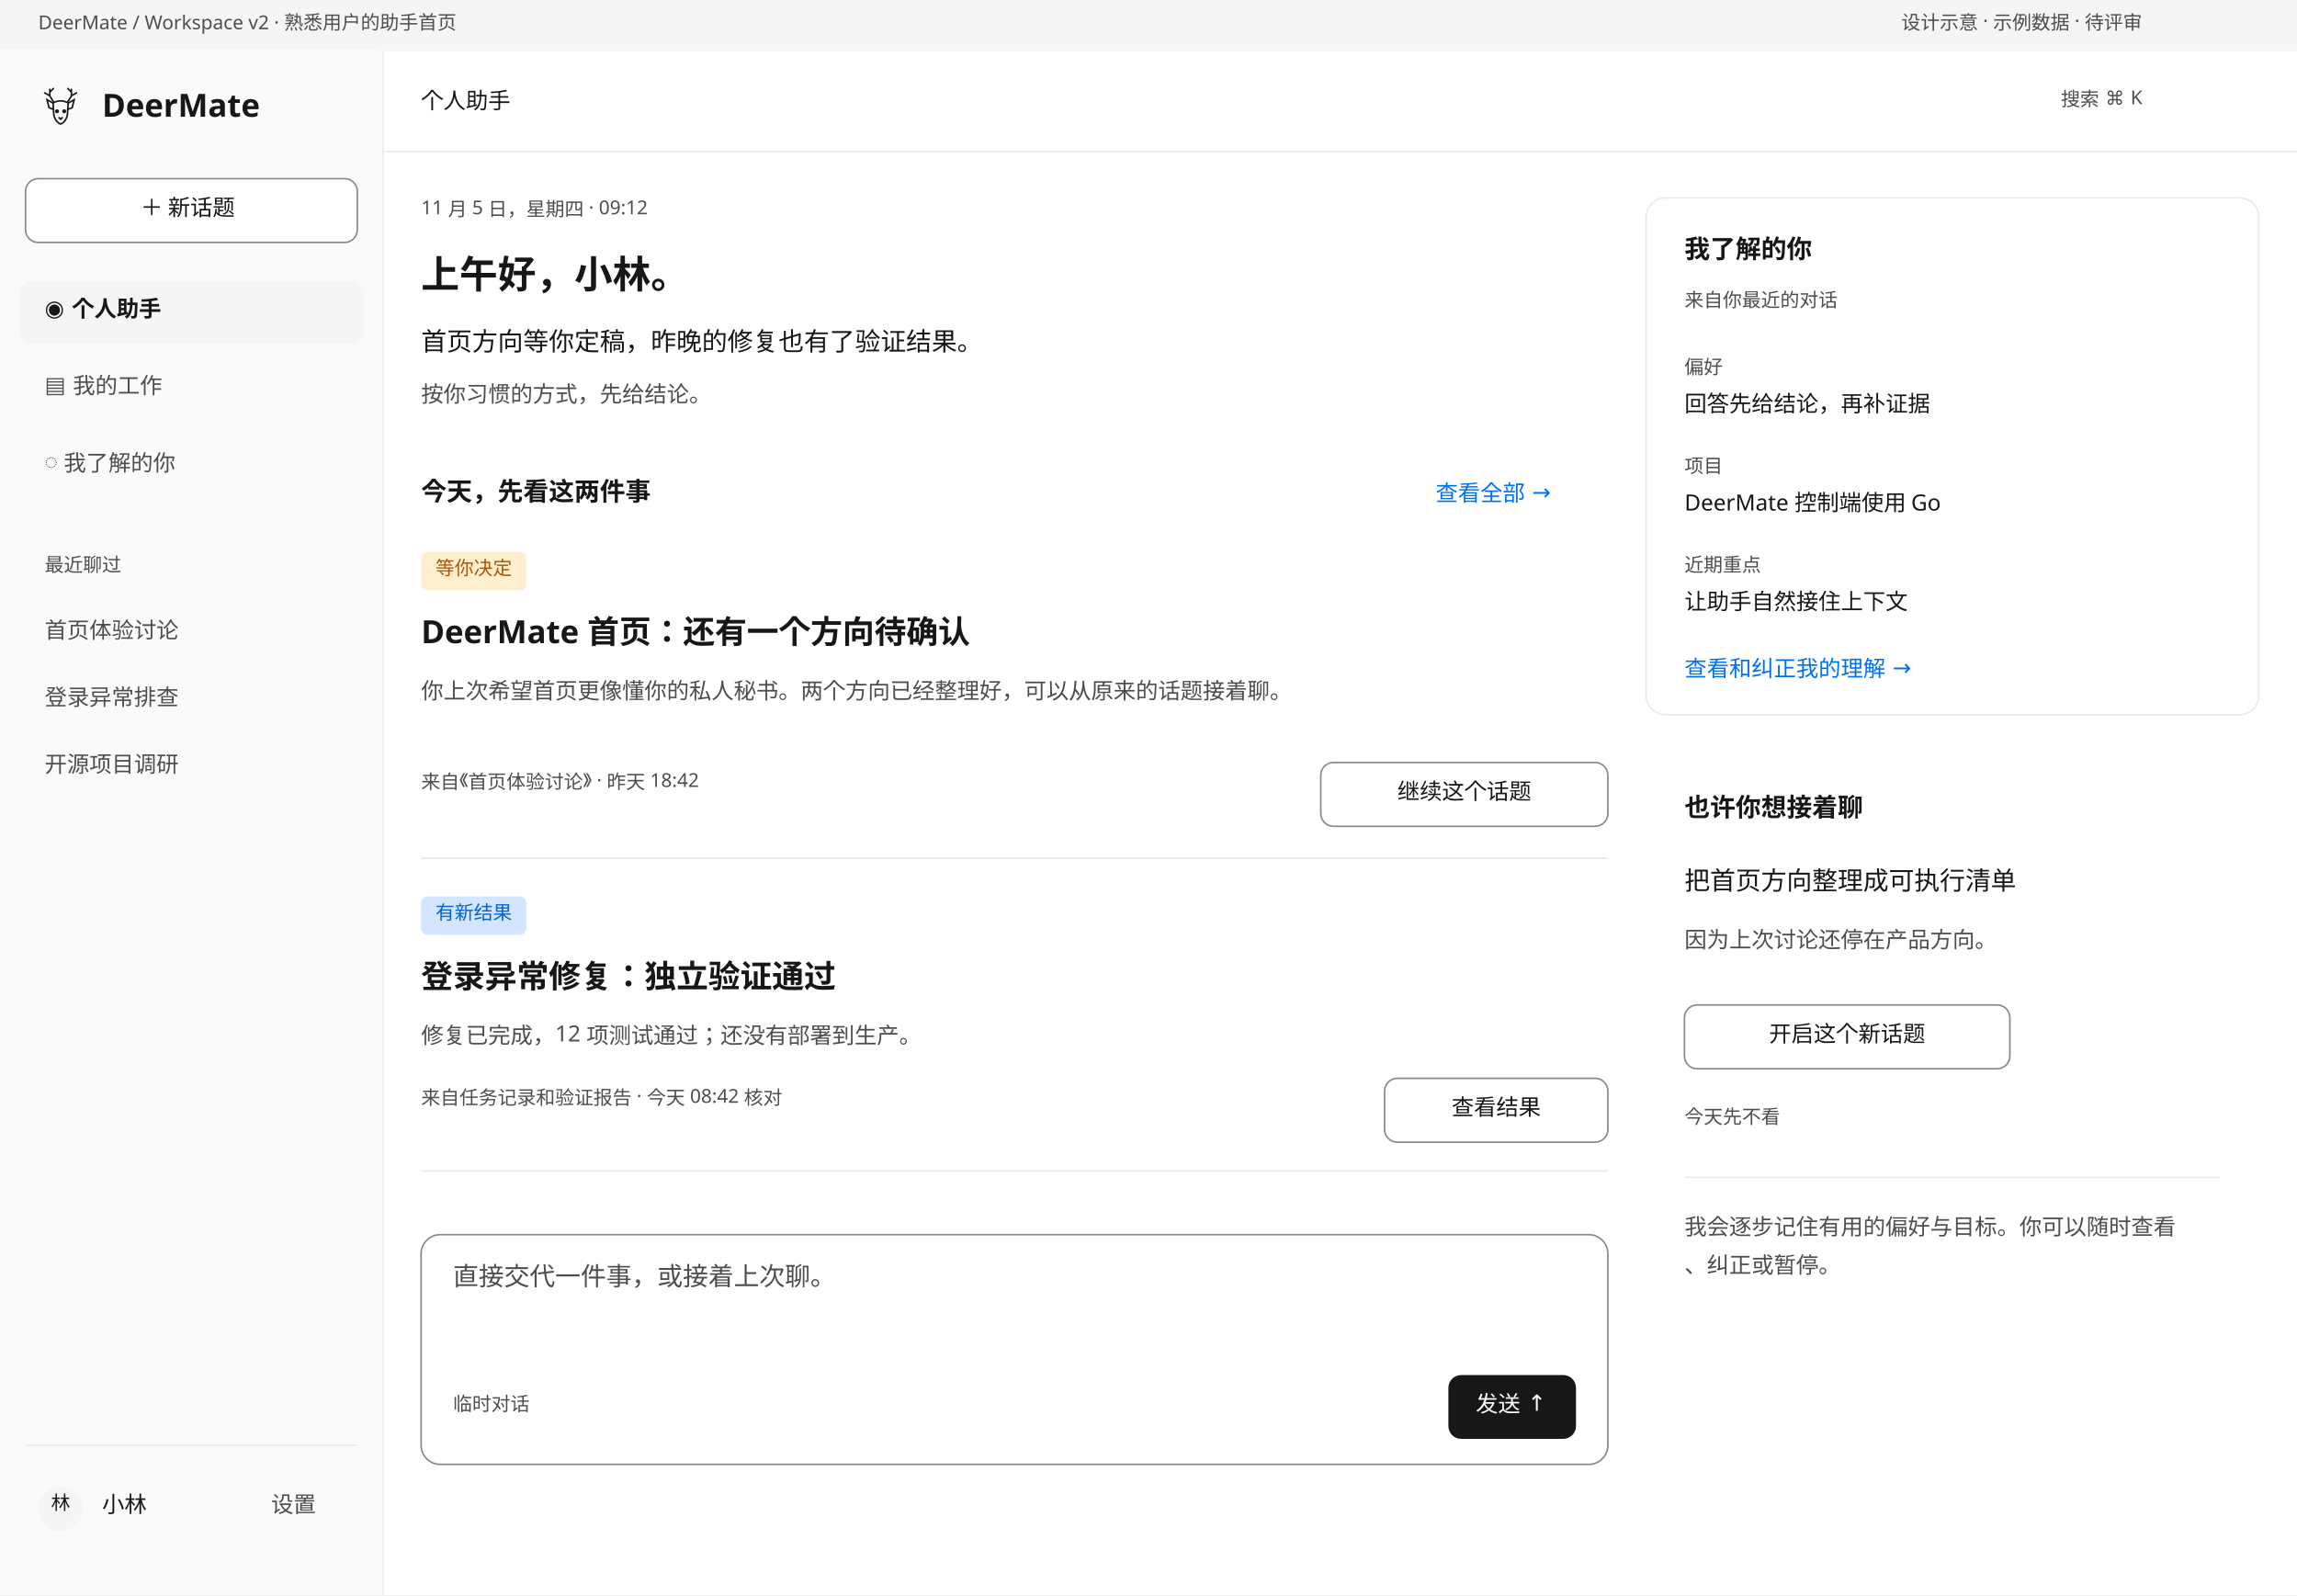
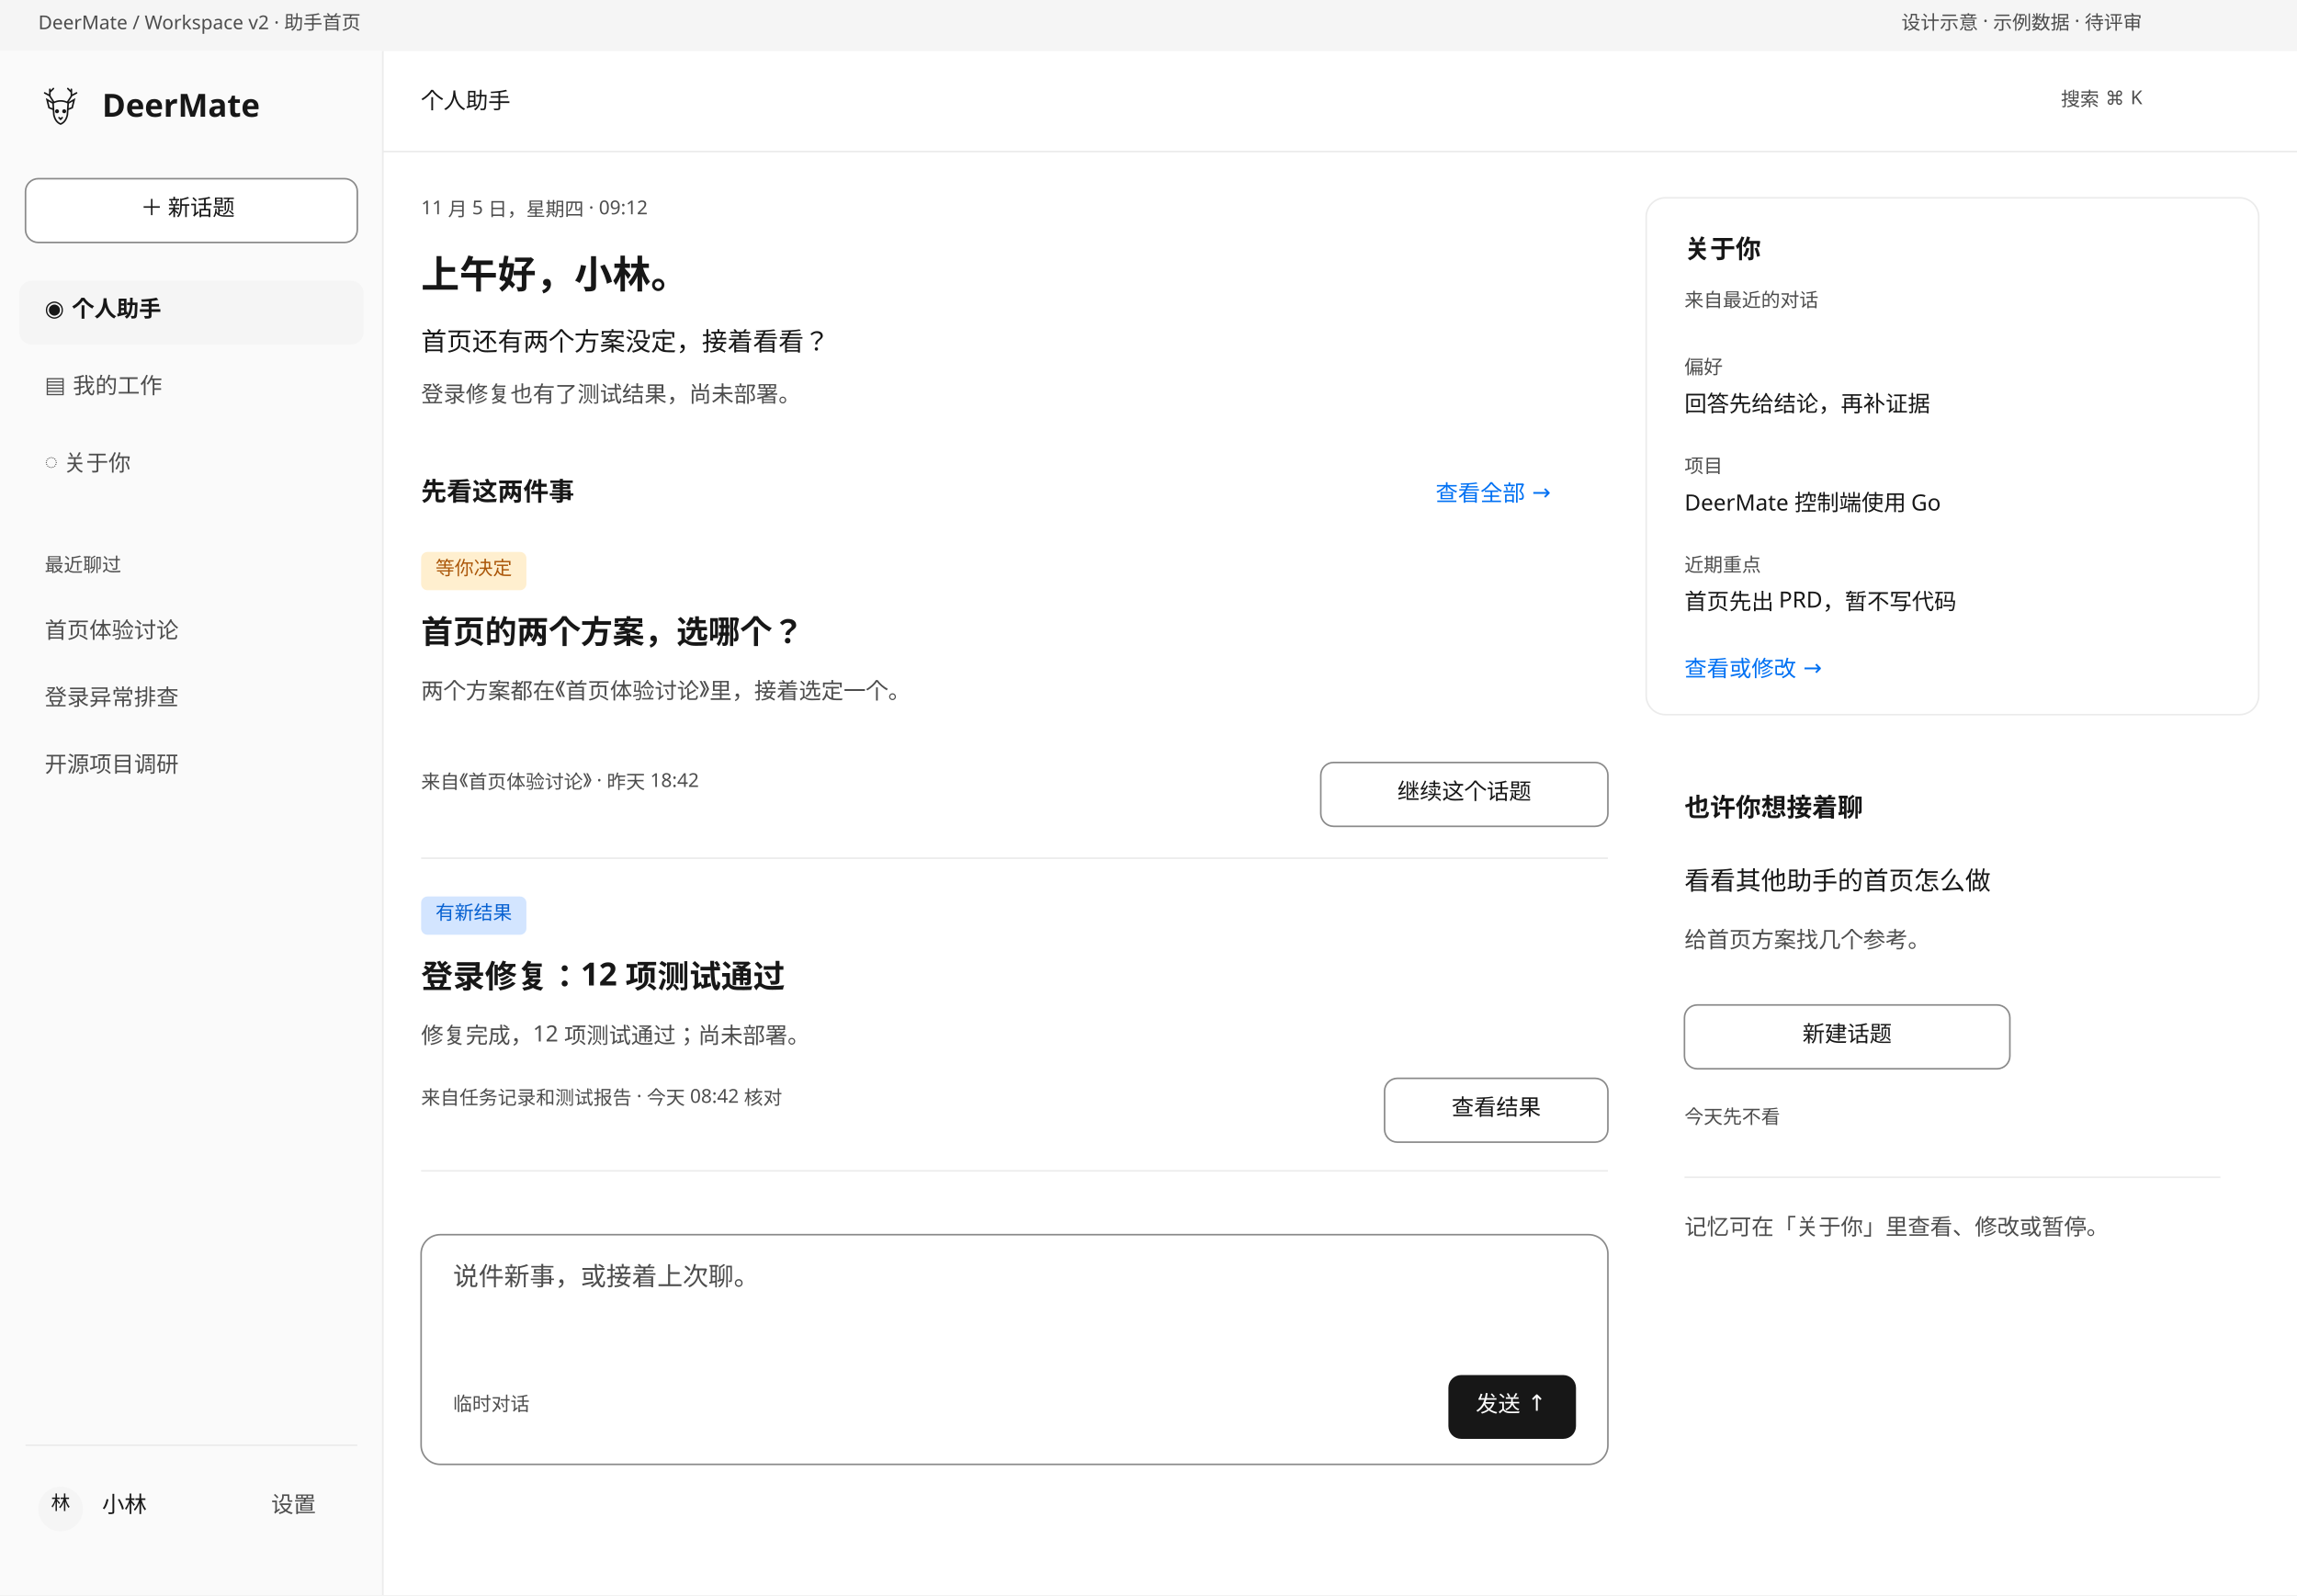
<svg xmlns="http://www.w3.org/2000/svg" width="1440" height="1000" viewBox="0 0 1440 1000" role="img">
  <rect x="0" y="0" width="1440" height="1000" rx="0" fill="#ffffff" />
  <rect x="0" y="0" width="1440" height="32" rx="0" fill="#f5f5f5" />
-   <text x="24" y="18.32" font-family="Arial Unicode MS, PingFang SC, system-ui, sans-serif" font-size="12" font-weight="400" fill="#4d4d4d">DeerMate / Workspace v2  ·  熟悉用户的助手首页</text>
+   <text x="24" y="18.32" font-family="Arial Unicode MS, PingFang SC, system-ui, sans-serif" font-size="12" font-weight="400" fill="#4d4d4d">DeerMate / Workspace v2  ·  助手首页</text>
  <text x="1192" y="18.32" font-family="Arial Unicode MS, PingFang SC, system-ui, sans-serif" font-size="12" font-weight="400" fill="#4d4d4d">设计示意 · 示例数据 · 待评审</text>
  <rect x="0" y="32" width="240" height="968" rx="0" fill="#fafafa" />
  <path d="M240 32 L240 1000" fill="none" stroke="#ebebeb" />
  <g transform="translate(22 51) scale(0.25)" fill="none" stroke="#171717" stroke-width="4" stroke-linecap="round">
    <path d="M46 51 37 37 37 20M37 36 24 29M37 27 46 18M82 51 91 37 91 20M91 36 104 29M91 27 82 18" />
    <path d="M44 54 30 46 35 66 45 70M84 54 98 46 93 66 83 70M45 54Q64 44 83 54L81 84Q77 102 64 107Q51 102 47 84Z" />
    <circle cx="55" cy="75" r="3" fill="#171717" />
    <circle cx="73" cy="75" r="3" fill="#171717" />
    <path d="M60 91 64 95 68 91" />
  </g>
  <text x="64" y="73.2" font-family="Arial Unicode MS, PingFang SC, system-ui, sans-serif" font-size="20" font-weight="600" fill="#171717">DeerMate</text>
  <rect x="16" y="112" width="208" height="40" rx="8" fill="#ffffff" stroke="#8a8a8a" />
  <text x="88.11" y="135.04" font-family="Arial Unicode MS, PingFang SC, system-ui, sans-serif" font-size="14" font-weight="500" fill="#171717">＋  新话题</text>
  <rect x="12" y="176" width="216" height="40" rx="8" fill="#f5f5f5" />
  <text x="28" y="198.04" font-family="Arial Unicode MS, PingFang SC, system-ui, sans-serif" font-size="14" font-weight="600" fill="#171717">◉  个人助手</text>
  <text x="28" y="246.04" font-family="Arial Unicode MS, PingFang SC, system-ui, sans-serif" font-size="14" font-weight="400" fill="#4d4d4d">▤  我的工作</text>
-   <text x="28" y="294.04" font-family="Arial Unicode MS, PingFang SC, system-ui, sans-serif" font-size="14" font-weight="400" fill="#4d4d4d">◌  我了解的你</text>
+   <text x="28" y="294.04" font-family="Arial Unicode MS, PingFang SC, system-ui, sans-serif" font-size="14" font-weight="400" fill="#4d4d4d">◌  关于你</text>
  <text x="28" y="358.32" font-family="Arial Unicode MS, PingFang SC, system-ui, sans-serif" font-size="12" font-weight="400" fill="#4d4d4d">最近聊过</text>
  <text x="28" y="400.04" font-family="Arial Unicode MS, PingFang SC, system-ui, sans-serif" font-size="14" font-weight="400" fill="#4d4d4d">首页体验讨论</text>
  <text x="28" y="442.04" font-family="Arial Unicode MS, PingFang SC, system-ui, sans-serif" font-size="14" font-weight="400" fill="#4d4d4d">登录异常排查</text>
  <text x="28" y="484.04" font-family="Arial Unicode MS, PingFang SC, system-ui, sans-serif" font-size="14" font-weight="400" fill="#4d4d4d">开源项目调研</text>
  <path d="M16 906 L224 906" fill="none" stroke="#ebebeb" />
  <rect x="24" y="932" width="28" height="28" rx="14" fill="#f5f5f5" />
  <text x="32" y="946.32" font-family="Arial Unicode MS, PingFang SC, system-ui, sans-serif" font-size="12" font-weight="400" fill="#171717">林</text>
  <text x="64" y="948.04" font-family="Arial Unicode MS, PingFang SC, system-ui, sans-serif" font-size="14" font-weight="400" fill="#171717">小林</text>
  <text x="170" y="948.04" font-family="Arial Unicode MS, PingFang SC, system-ui, sans-serif" font-size="14" font-weight="400" fill="#4d4d4d">设置</text>
  <path d="M240 95 L1440 95" fill="none" stroke="#ebebeb" />
  <text x="264" y="68.04" font-family="Arial Unicode MS, PingFang SC, system-ui, sans-serif" font-size="14" font-weight="500" fill="#171717">个人助手</text>
  <text x="1292" y="66.32" font-family="Arial Unicode MS, PingFang SC, system-ui, sans-serif" font-size="12" font-weight="400" fill="#4d4d4d">搜索   ⌘ K</text>
  <text x="264" y="134.32" font-family="Arial Unicode MS, PingFang SC, system-ui, sans-serif" font-size="12" font-weight="400" fill="#4d4d4d">11 月 5 日，星期四  ·  09:12</text>
  <text x="264" y="180.64" font-family="Arial Unicode MS, PingFang SC, system-ui, sans-serif" font-size="24" font-weight="600" fill="#171717">上午好，小林。</text>
-   <text x="264" y="219.76" font-family="Arial Unicode MS, PingFang SC, system-ui, sans-serif" font-size="16" font-weight="400" fill="#171717">首页方向等你定稿，昨晚的修复也有了验证结果。</text>
-   <text x="264" y="252.04" font-family="Arial Unicode MS, PingFang SC, system-ui, sans-serif" font-size="14" font-weight="400" fill="#4d4d4d">按你习惯的方式，先给结论。</text>
-   <text x="264" y="313.76" font-family="Arial Unicode MS, PingFang SC, system-ui, sans-serif" font-size="16" font-weight="600" fill="#171717">今天，先看这两件事</text>
+   <text x="264" y="219.76" font-family="Arial Unicode MS, PingFang SC, system-ui, sans-serif" font-size="16" font-weight="400" fill="#171717">首页还有两个方案没定，接着看看？</text>
+   <text x="264" y="252.04" font-family="Arial Unicode MS, PingFang SC, system-ui, sans-serif" font-size="14" font-weight="400" fill="#4d4d4d">登录修复也有了测试结果，尚未部署。</text>
+   <text x="264" y="313.76" font-family="Arial Unicode MS, PingFang SC, system-ui, sans-serif" font-size="16" font-weight="600" fill="#171717">先看这两件事</text>
  <text x="900" y="314.04" font-family="Arial Unicode MS, PingFang SC, system-ui, sans-serif" font-size="14" font-weight="400" fill="#0070f3">查看全部 →</text>
  <rect x="264" y="346" width="66" height="24" rx="4" fill="#ffefcf" />
  <text x="273" y="360.32" font-family="Arial Unicode MS, PingFang SC, system-ui, sans-serif" font-size="12" font-weight="500" fill="#ab570a">等你决定</text>
-   <text x="264" y="403.2" font-family="Arial Unicode MS, PingFang SC, system-ui, sans-serif" font-size="20" font-weight="600" fill="#171717">DeerMate 首页：还有一个方向待确认</text>
-   <text x="264" y="438.04" font-family="Arial Unicode MS, PingFang SC, system-ui, sans-serif" font-size="14" font-weight="400" fill="#4d4d4d">你上次希望首页更像懂你的私人秘书。两个方向已经整理好，可以从原来的话题接着聊。</text>
+   <text x="264" y="403.2" font-family="Arial Unicode MS, PingFang SC, system-ui, sans-serif" font-size="20" font-weight="600" fill="#171717">首页的两个方案，选哪个？</text>
+   <text x="264" y="438.04" font-family="Arial Unicode MS, PingFang SC, system-ui, sans-serif" font-size="14" font-weight="400" fill="#4d4d4d">两个方案都在《首页体验讨论》里，接着选定一个。</text>
  <text x="264" y="494.32" font-family="Arial Unicode MS, PingFang SC, system-ui, sans-serif" font-size="12" font-weight="400" fill="#4d4d4d">来自《首页体验讨论》 · 昨天 18:42</text>
  <rect x="828" y="478" width="180" height="40" rx="8" fill="#ffffff" stroke="#8a8a8a" />
  <text x="876" y="501.04" font-family="Arial Unicode MS, PingFang SC, system-ui, sans-serif" font-size="14" font-weight="500" fill="#171717">继续这个话题</text>
  <path d="M264 538 L1008 538" fill="none" stroke="#ebebeb" />
  <rect x="264" y="562" width="66" height="24" rx="4" fill="#d3e5ff" />
  <text x="273" y="576.32" font-family="Arial Unicode MS, PingFang SC, system-ui, sans-serif" font-size="12" font-weight="500" fill="#0761d1">有新结果</text>
-   <text x="264" y="619.2" font-family="Arial Unicode MS, PingFang SC, system-ui, sans-serif" font-size="20" font-weight="600" fill="#171717">登录异常修复：独立验证通过</text>
-   <text x="264" y="654.04" font-family="Arial Unicode MS, PingFang SC, system-ui, sans-serif" font-size="14" font-weight="400" fill="#4d4d4d">修复已完成，12 项测试通过；还没有部署到生产。</text>
-   <text x="264" y="692.32" font-family="Arial Unicode MS, PingFang SC, system-ui, sans-serif" font-size="12" font-weight="400" fill="#4d4d4d">来自任务记录和验证报告 · 今天 08:42 核对</text>
+   <text x="264" y="619.2" font-family="Arial Unicode MS, PingFang SC, system-ui, sans-serif" font-size="20" font-weight="600" fill="#171717">登录修复：12 项测试通过</text>
+   <text x="264" y="654.04" font-family="Arial Unicode MS, PingFang SC, system-ui, sans-serif" font-size="14" font-weight="400" fill="#4d4d4d">修复完成，12 项测试通过；尚未部署。</text>
+   <text x="264" y="692.32" font-family="Arial Unicode MS, PingFang SC, system-ui, sans-serif" font-size="12" font-weight="400" fill="#4d4d4d">来自任务记录和测试报告 · 今天 08:42 核对</text>
  <rect x="868" y="676" width="140" height="40" rx="8" fill="#ffffff" stroke="#8a8a8a" />
  <text x="910" y="699.04" font-family="Arial Unicode MS, PingFang SC, system-ui, sans-serif" font-size="14" font-weight="500" fill="#171717">查看结果</text>
  <path d="M264 734 L1008 734" fill="none" stroke="#ebebeb" />
  <rect x="264" y="774" width="744" height="144" rx="12" fill="#ffffff" stroke="#8a8a8a" />
-   <text x="284" y="805.76" font-family="Arial Unicode MS, PingFang SC, system-ui, sans-serif" font-size="16" font-weight="400" fill="#4d4d4d">直接交代一件事，或接着上次聊。</text>
+   <text x="284" y="805.76" font-family="Arial Unicode MS, PingFang SC, system-ui, sans-serif" font-size="16" font-weight="400" fill="#4d4d4d">说件新事，或接着上次聊。</text>
  <text x="284" y="884.32" font-family="Arial Unicode MS, PingFang SC, system-ui, sans-serif" font-size="12" font-weight="400" fill="#4d4d4d">临时对话</text>
  <rect x="908" y="862" width="80" height="40" rx="8" fill="#171717" />
  <text x="925.12" y="885.04" font-family="Arial Unicode MS, PingFang SC, system-ui, sans-serif" font-size="14" font-weight="500" fill="#ffffff">发送  ↑</text>
  <rect x="1032" y="124" width="384" height="324" rx="12" fill="#ffffff" stroke="#ebebeb" />
-   <text x="1056" y="161.76" font-family="Arial Unicode MS, PingFang SC, system-ui, sans-serif" font-size="16" font-weight="600" fill="#171717">我了解的你</text>
-   <text x="1056" y="192.32" font-family="Arial Unicode MS, PingFang SC, system-ui, sans-serif" font-size="12" font-weight="400" fill="#4d4d4d">来自你最近的对话</text>
+   <text x="1056" y="161.76" font-family="Arial Unicode MS, PingFang SC, system-ui, sans-serif" font-size="16" font-weight="600" fill="#171717">关于你</text>
+   <text x="1056" y="192.32" font-family="Arial Unicode MS, PingFang SC, system-ui, sans-serif" font-size="12" font-weight="400" fill="#4d4d4d">来自最近的对话</text>
  <text x="1056" y="234.32" font-family="Arial Unicode MS, PingFang SC, system-ui, sans-serif" font-size="12" font-weight="400" fill="#4d4d4d">偏好</text>
  <text x="1056" y="258.04" font-family="Arial Unicode MS, PingFang SC, system-ui, sans-serif" font-size="14" font-weight="400" fill="#171717">回答先给结论，再补证据</text>
  <text x="1056" y="296.32" font-family="Arial Unicode MS, PingFang SC, system-ui, sans-serif" font-size="12" font-weight="400" fill="#4d4d4d">项目</text>
  <text x="1056" y="320.04" font-family="Arial Unicode MS, PingFang SC, system-ui, sans-serif" font-size="14" font-weight="400" fill="#171717">DeerMate 控制端使用 Go</text>
  <text x="1056" y="358.32" font-family="Arial Unicode MS, PingFang SC, system-ui, sans-serif" font-size="12" font-weight="400" fill="#4d4d4d">近期重点</text>
-   <text x="1056" y="382.04" font-family="Arial Unicode MS, PingFang SC, system-ui, sans-serif" font-size="14" font-weight="400" fill="#171717">让助手自然接住上下文</text>
-   <text x="1056" y="424.04" font-family="Arial Unicode MS, PingFang SC, system-ui, sans-serif" font-size="14" font-weight="400" fill="#0070f3">查看和纠正我的理解 →</text>
+   <text x="1056" y="382.04" font-family="Arial Unicode MS, PingFang SC, system-ui, sans-serif" font-size="14" font-weight="400" fill="#171717">首页先出 PRD，暂不写代码</text>
+   <text x="1056" y="424.04" font-family="Arial Unicode MS, PingFang SC, system-ui, sans-serif" font-size="14" font-weight="400" fill="#0070f3">查看或修改 →</text>
  <text x="1056" y="511.76" font-family="Arial Unicode MS, PingFang SC, system-ui, sans-serif" font-size="16" font-weight="600" fill="#171717">也许你想接着聊</text>
-   <text x="1056" y="557.76" font-family="Arial Unicode MS, PingFang SC, system-ui, sans-serif" font-size="16" font-weight="400" fill="#171717">把首页方向整理成可执行清单</text>
-   <text x="1056" y="594.04" font-family="Arial Unicode MS, PingFang SC, system-ui, sans-serif" font-size="14" font-weight="400" fill="#4d4d4d">因为上次讨论还停在产品方向。</text>
+   <text x="1056" y="557.76" font-family="Arial Unicode MS, PingFang SC, system-ui, sans-serif" font-size="16" font-weight="400" fill="#171717">看看其他助手的首页怎么做</text>
+   <text x="1056" y="594.04" font-family="Arial Unicode MS, PingFang SC, system-ui, sans-serif" font-size="14" font-weight="400" fill="#4d4d4d">给首页方案找几个参考。</text>
  <rect x="1056" y="630" width="204" height="40" rx="8" fill="#ffffff" stroke="#8a8a8a" />
-   <text x="1109" y="653.04" font-family="Arial Unicode MS, PingFang SC, system-ui, sans-serif" font-size="14" font-weight="500" fill="#171717">开启这个新话题</text>
+   <text x="1130" y="653.04" font-family="Arial Unicode MS, PingFang SC, system-ui, sans-serif" font-size="14" font-weight="500" fill="#171717">新建话题</text>
  <text x="1056" y="704.32" font-family="Arial Unicode MS, PingFang SC, system-ui, sans-serif" font-size="12" font-weight="400" fill="#4d4d4d">今天先不看</text>
  <path d="M1056 738 L1392 738" fill="none" stroke="#ebebeb" />
-   <text x="1056" y="774.04" font-family="Arial Unicode MS, PingFang SC, system-ui, sans-serif" font-size="14" font-weight="400" fill="#4d4d4d">我会逐步记住有用的偏好与目标。你可以随时查看</text>
-   <text x="1056" y="798.04" font-family="Arial Unicode MS, PingFang SC, system-ui, sans-serif" font-size="14" font-weight="400" fill="#4d4d4d">、纠正或暂停。</text>
+   <text x="1056" y="774.04" font-family="Arial Unicode MS, PingFang SC, system-ui, sans-serif" font-size="14" font-weight="400" fill="#4d4d4d">记忆可在「关于你」里查看、修改或暂停。</text>
</svg>
